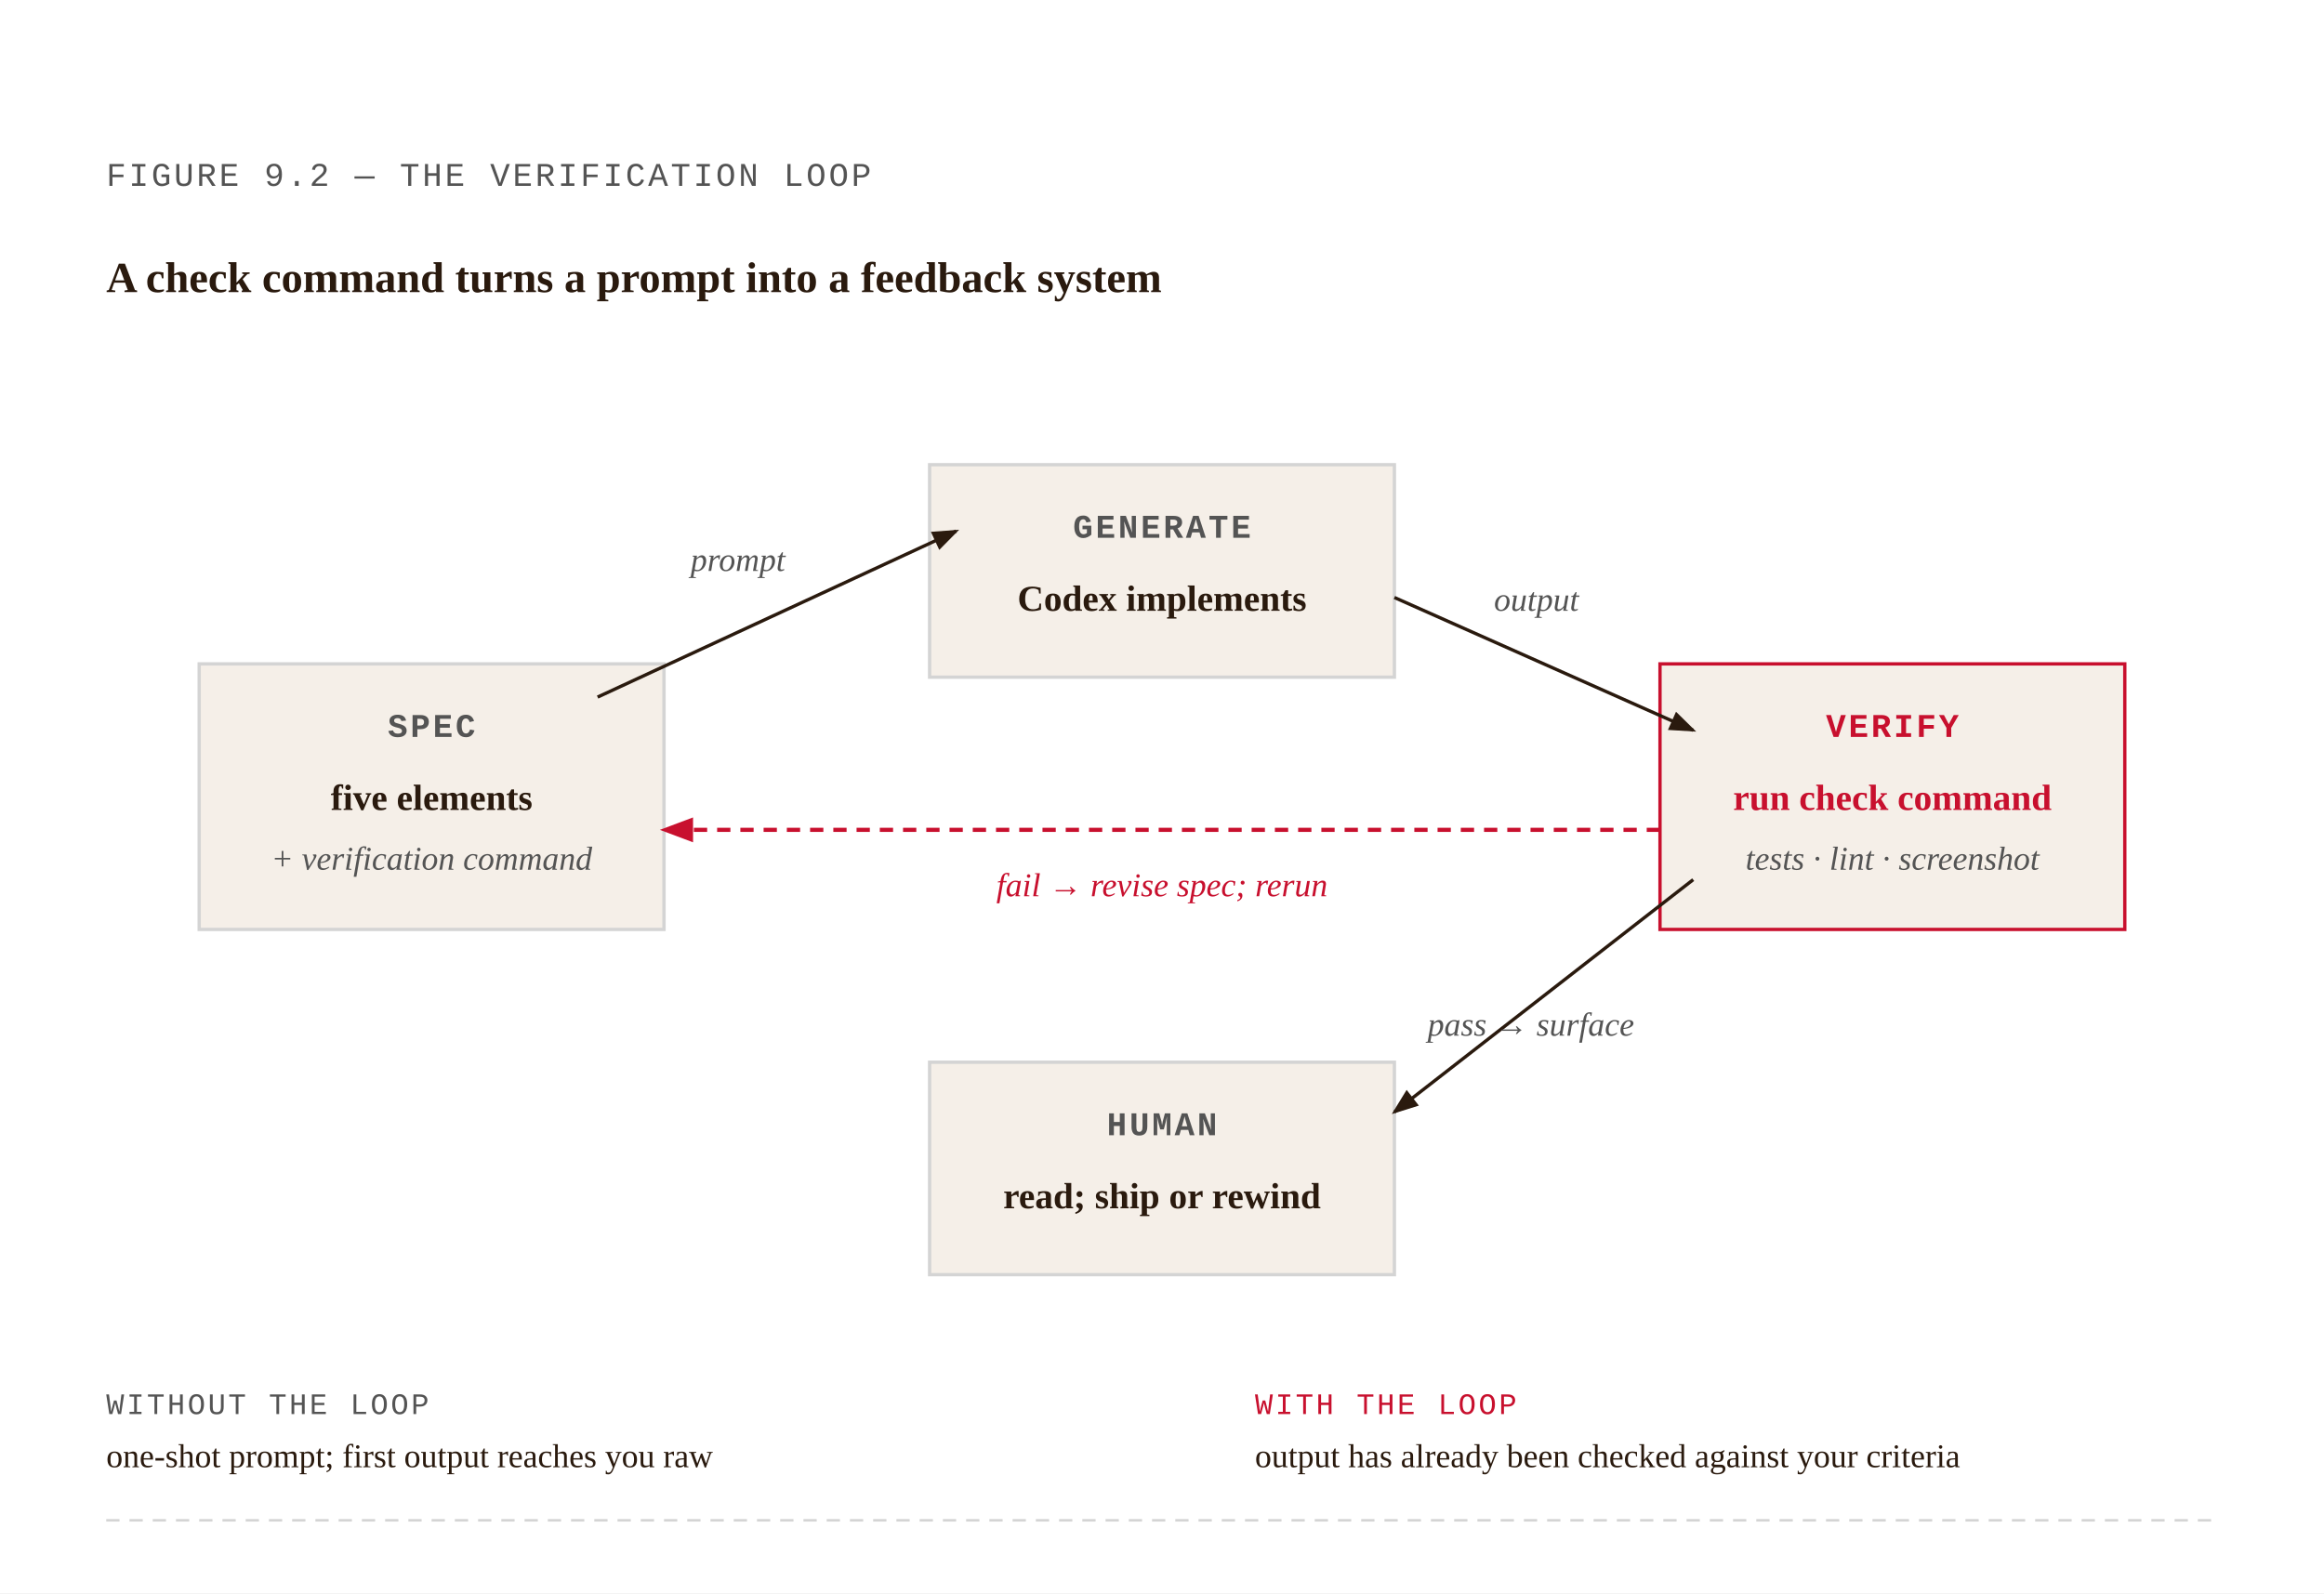
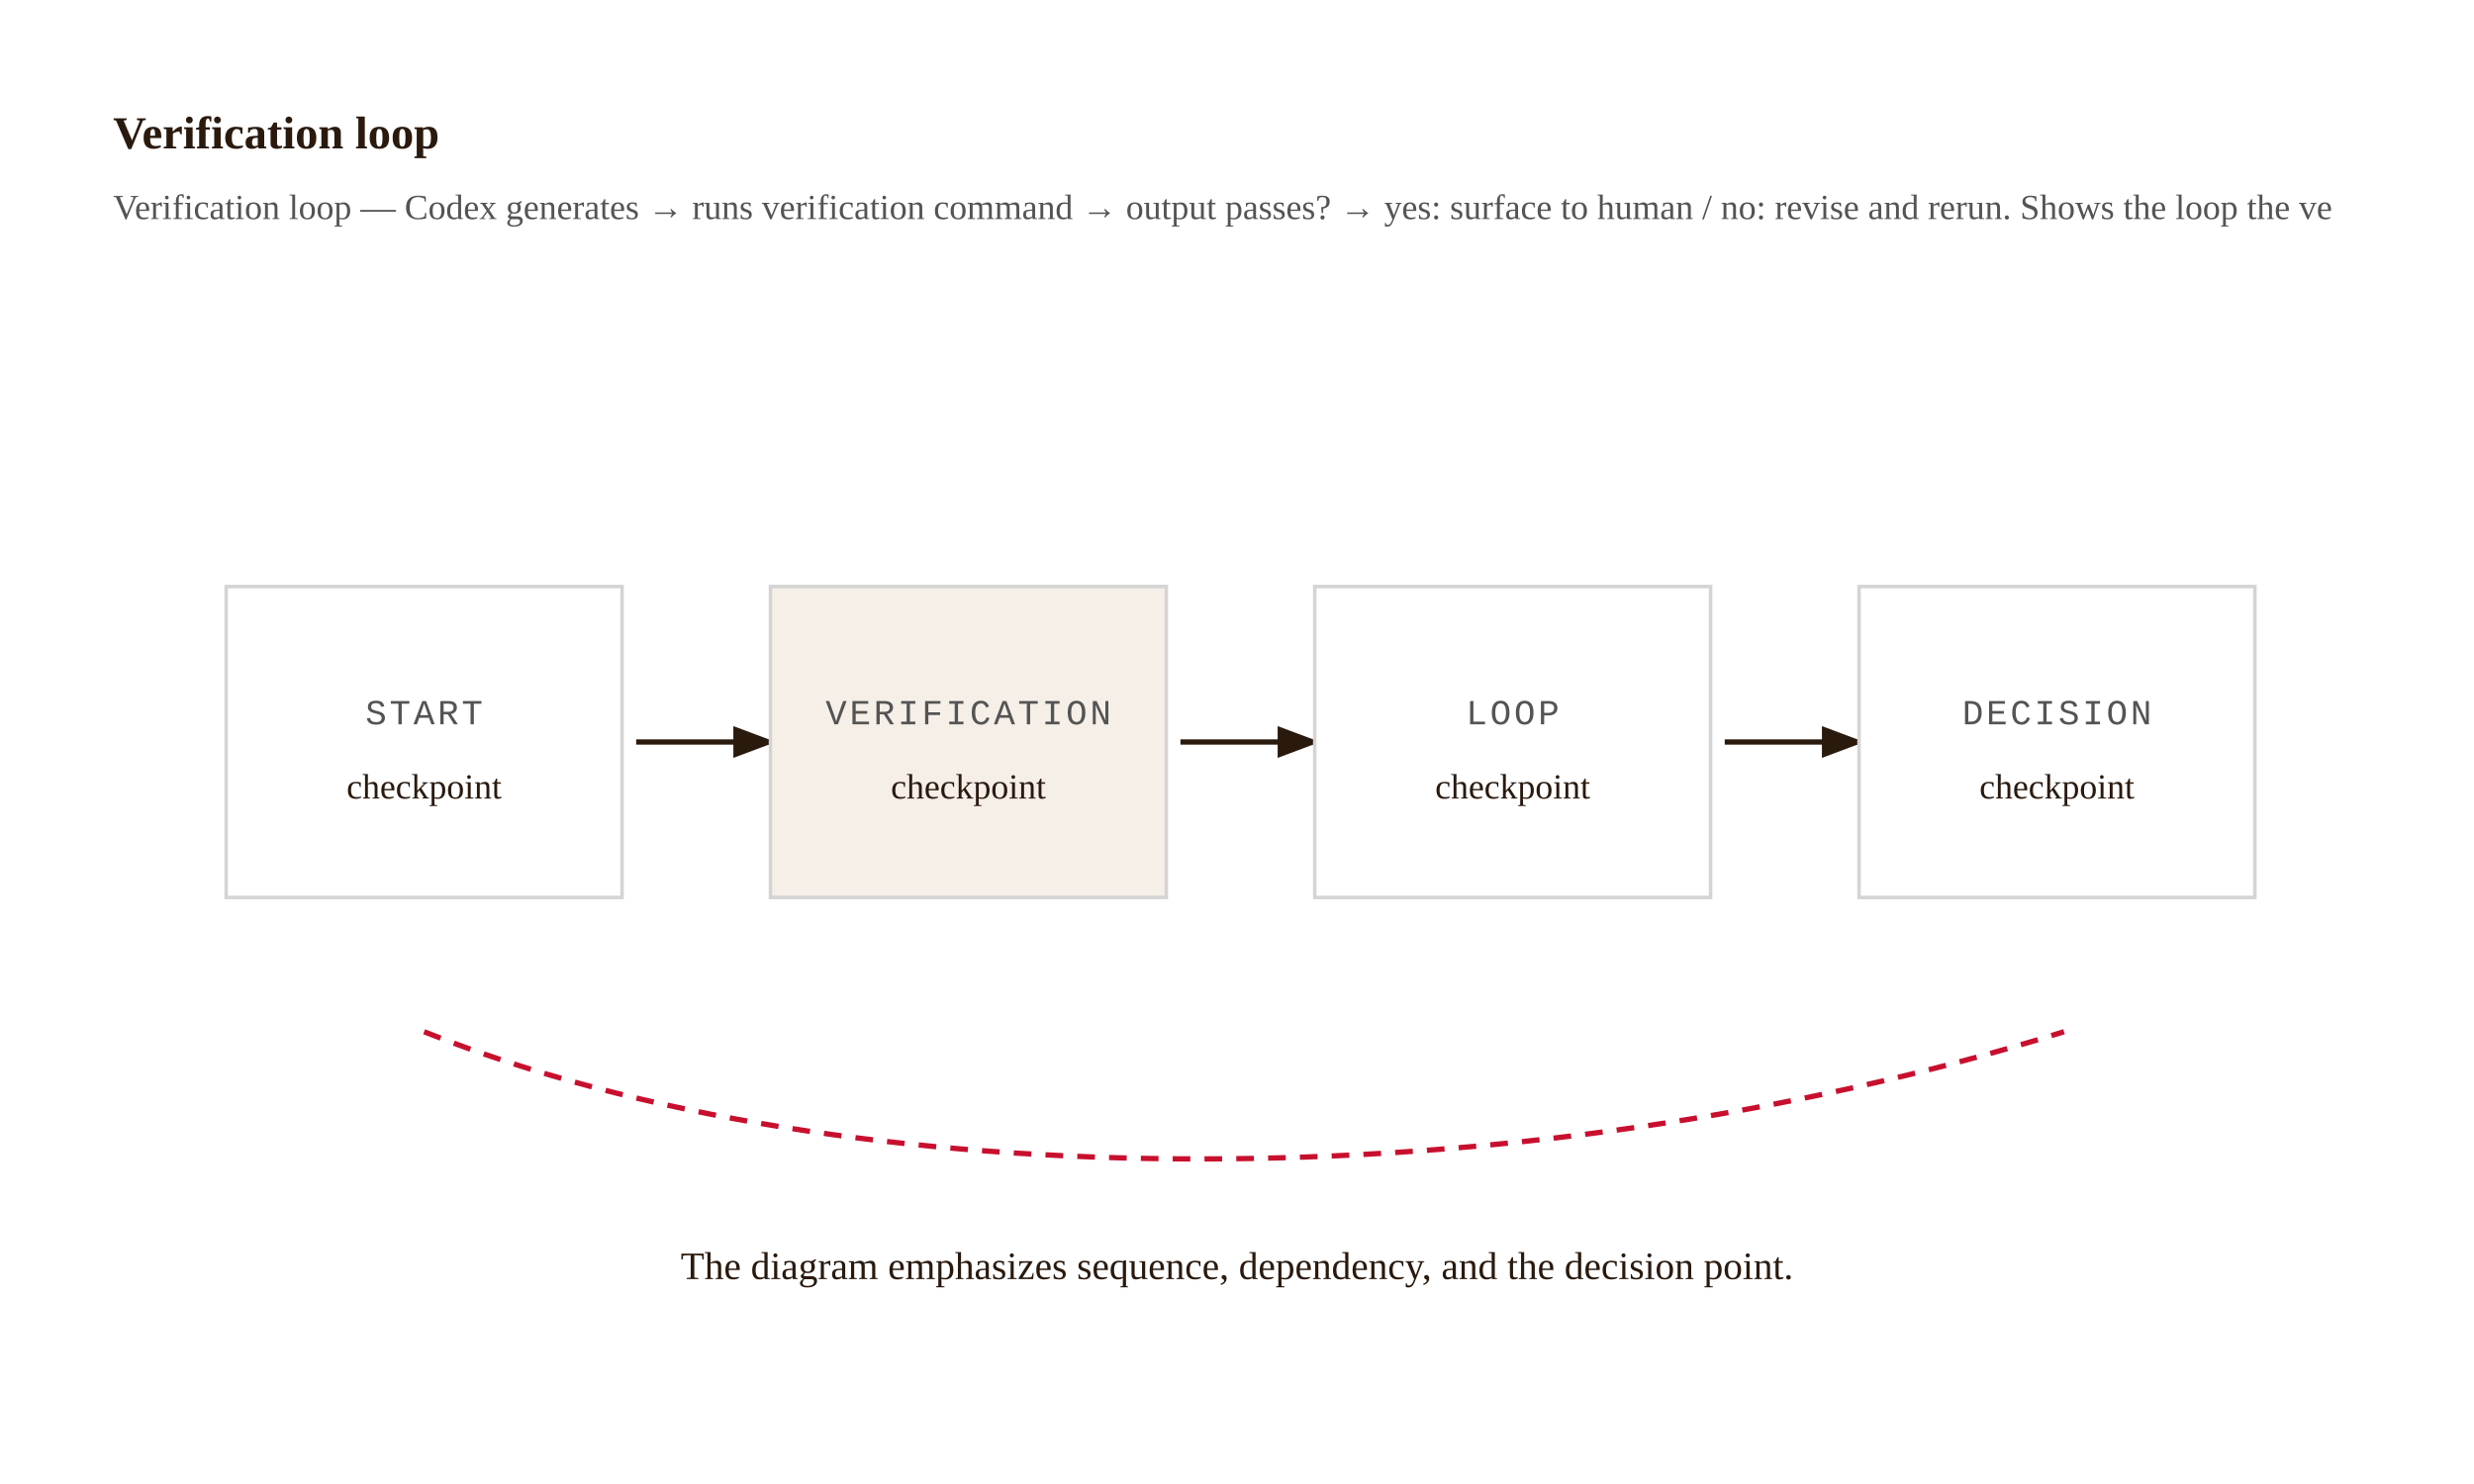
- <svg xmlns="http://www.w3.org/2000/svg" viewBox="0 0 700 480" role="img" aria-labelledby="title desc">
+ <svg xmlns="http://www.w3.org/2000/svg" viewBox="0 0 700 420" role="img" aria-labelledby="title desc">
  <defs>
    <marker id="arrow" markerWidth="8" markerHeight="6" refX="7" refY="3" orient="auto">
      <polygon points="0 0, 8 3, 0 6" fill="#2a1a0e" />
    </marker>
-     <marker id="arrow-red" markerWidth="8" markerHeight="6" refX="7" refY="3" orient="auto">
-       <polygon points="0 0, 8 3, 0 6" fill="#C8102E" />
-     </marker>
  </defs>
-   <rect x="0" y="0" width="700" height="480" fill="#FFFFFF" />
-   <text x="32" y="56" font-family="'IBM Plex Mono', 'Courier New', monospace" font-size="10" letter-spacing="0.08em" fill="#545454">FIGURE 9.2 — THE VERIFICATION LOOP</text>
-   <text x="32" y="88" font-family="'EB Garamond', Georgia, 'Times New Roman', serif" font-size="13" font-weight="bold" fill="#2a1a0e">A check command turns a prompt into a feedback system</text>
-   <rect x="60" y="200" width="140" height="80" fill="#F5EFE8" stroke="#D4D4D4" stroke-width="1" />
-   <text x="130" y="222" text-anchor="middle" font-family="'IBM Plex Mono', 'Courier New', monospace" font-size="10" letter-spacing="0.08em" fill="#545454" font-weight="bold">SPEC</text>
-   <text x="130" y="244" text-anchor="middle" font-family="'EB Garamond', Georgia, 'Times New Roman', serif" font-size="11" font-weight="bold" fill="#2a1a0e">five elements</text>
-   <text x="130" y="262" text-anchor="middle" font-family="'EB Garamond', Georgia, 'Times New Roman', serif" font-size="10" font-style="italic" fill="#545454">+ verification command</text>
-   <rect x="280" y="140" width="140" height="64" fill="#F5EFE8" stroke="#D4D4D4" stroke-width="1" />
-   <text x="350" y="162" text-anchor="middle" font-family="'IBM Plex Mono', 'Courier New', monospace" font-size="10" letter-spacing="0.08em" fill="#545454" font-weight="bold">GENERATE</text>
-   <text x="350" y="184" text-anchor="middle" font-family="'EB Garamond', Georgia, 'Times New Roman', serif" font-size="11" font-weight="bold" fill="#2a1a0e">Codex implements</text>
-   <rect x="500" y="200" width="140" height="80" fill="#F5EFE8" stroke="#C8102E" stroke-width="1" />
-   <text x="570" y="222" text-anchor="middle" font-family="'IBM Plex Mono', 'Courier New', monospace" font-size="10" letter-spacing="0.08em" fill="#C8102E" font-weight="bold">VERIFY</text>
-   <text x="570" y="244" text-anchor="middle" font-family="'EB Garamond', Georgia, 'Times New Roman', serif" font-size="11" font-weight="bold" fill="#C8102E">run check command</text>
-   <text x="570" y="262" text-anchor="middle" font-family="'EB Garamond', Georgia, 'Times New Roman', serif" font-size="10" font-style="italic" fill="#545454">tests · lint · screenshot</text>
-   <rect x="280" y="320" width="140" height="64" fill="#F5EFE8" stroke="#D4D4D4" stroke-width="1" />
-   <text x="350" y="342" text-anchor="middle" font-family="'IBM Plex Mono', 'Courier New', monospace" font-size="10" letter-spacing="0.08em" fill="#545454" font-weight="bold">HUMAN</text>
-   <text x="350" y="364" text-anchor="middle" font-family="'EB Garamond', Georgia, 'Times New Roman', serif" font-size="11" font-weight="bold" fill="#2a1a0e">read; ship or rewind</text>
-   <line x1="180" y1="210" x2="288" y2="160" stroke="#2a1a0e" stroke-width="1" marker-end="url(#arrow)" />
-   <text x="208" y="172" font-family="'EB Garamond', Georgia, 'Times New Roman', serif" font-size="10" font-style="italic" fill="#545454">prompt</text>
-   <line x1="420" y1="180" x2="510" y2="220" stroke="#2a1a0e" stroke-width="1" marker-end="url(#arrow)" />
-   <text x="450" y="184" font-family="'EB Garamond', Georgia, 'Times New Roman', serif" font-size="10" font-style="italic" fill="#545454">output</text>
-   <path d="M 500 250 Q 350 250, 200 250" fill="none" stroke="#C8102E" stroke-width="1.25" stroke-dasharray="4 3" marker-end="url(#arrow-red)" />
-   <text x="350" y="270" text-anchor="middle" font-family="'EB Garamond', Georgia, 'Times New Roman', serif" font-size="10" font-style="italic" fill="#C8102E">fail → revise spec; rerun</text>
-   <line x1="510" y1="265" x2="420" y2="335" stroke="#2a1a0e" stroke-width="1" marker-end="url(#arrow)" />
-   <text x="430" y="312" font-family="'EB Garamond', Georgia, 'Times New Roman', serif" font-size="10" font-style="italic" fill="#545454">pass → surface</text>
-   <text x="32" y="426" font-family="'IBM Plex Mono', 'Courier New', monospace" font-size="9" letter-spacing="0.08em" fill="#545454">WITHOUT THE LOOP</text>
-   <text x="32" y="442" font-family="'EB Garamond', Georgia, 'Times New Roman', serif" font-size="10" fill="#2a1a0e">one-shot prompt; first output reaches you raw</text>
-   <text x="378" y="426" font-family="'IBM Plex Mono', 'Courier New', monospace" font-size="9" letter-spacing="0.08em" fill="#C8102E">WITH THE LOOP</text>
-   <text x="378" y="442" font-family="'EB Garamond', Georgia, 'Times New Roman', serif" font-size="10" fill="#2a1a0e">output has already been checked against your criteria</text>
-   <line x1="32" y1="458" x2="668" y2="458" stroke="#D4D4D4" stroke-width="0.75" stroke-dasharray="4 3" />
+   <rect x="0" y="0" width="700" height="420" fill="#FFFFFF" />
+   <text x="32" y="42" font-family="'EB Garamond', Georgia, 'Times New Roman', serif" font-size="13" font-weight="bold" fill="#2a1a0e">Verification loop </text>
+   <text x="32" y="62" font-family="'EB Garamond', Georgia, 'Times New Roman', serif" font-size="10" fill="#545454">Verification loop — Codex generates → runs verification command → output passes? → yes: surface to human / no: revise and rerun. Shows the loop the ve</text>
+   <rect x="64" y="166" width="112" height="88" fill="#FFFFFF" stroke="#D4D4D4" stroke-width="1" />
+   <text x="120" y="205" text-anchor="middle" font-family="'IBM Plex Mono', 'Courier New', monospace" font-size="10" letter-spacing="0.08em" fill="#545454">START</text>
+   <text x="120" y="226" text-anchor="middle" font-family="'EB Garamond', Georgia, 'Times New Roman', serif" font-size="10" fill="#2a1a0e">checkpoint</text>
+   <path d="M 180 210 C 196 210, 206 210, 218 210" stroke="#2a1a0e" stroke-width="1.5" fill="none" marker-end="url(#arrow)" />
+   <rect x="218" y="166" width="112" height="88" fill="#F5EFE8" stroke="#D4D4D4" stroke-width="1" />
+   <text x="274" y="205" text-anchor="middle" font-family="'IBM Plex Mono', 'Courier New', monospace" font-size="10" letter-spacing="0.08em" fill="#545454">VERIFICATION</text>
+   <text x="274" y="226" text-anchor="middle" font-family="'EB Garamond', Georgia, 'Times New Roman', serif" font-size="10" fill="#2a1a0e">checkpoint</text>
+   <path d="M 334 210 C 350 210, 360 210, 372 210" stroke="#2a1a0e" stroke-width="1.5" fill="none" marker-end="url(#arrow)" />
+   <rect x="372" y="166" width="112" height="88" fill="#FFFFFF" stroke="#D4D4D4" stroke-width="1" />
+   <text x="428" y="205" text-anchor="middle" font-family="'IBM Plex Mono', 'Courier New', monospace" font-size="10" letter-spacing="0.08em" fill="#545454">LOOP</text>
+   <text x="428" y="226" text-anchor="middle" font-family="'EB Garamond', Georgia, 'Times New Roman', serif" font-size="10" fill="#2a1a0e">checkpoint</text>
+   <path d="M 488 210 C 504 210, 514 210, 526 210" stroke="#2a1a0e" stroke-width="1.5" fill="none" marker-end="url(#arrow)" />
+   <rect x="526" y="166" width="112" height="88" fill="#FFFFFF" stroke="#D4D4D4" stroke-width="1" />
+   <text x="582" y="205" text-anchor="middle" font-family="'IBM Plex Mono', 'Courier New', monospace" font-size="10" letter-spacing="0.08em" fill="#545454">DECISION</text>
+   <text x="582" y="226" text-anchor="middle" font-family="'EB Garamond', Georgia, 'Times New Roman', serif" font-size="10" fill="#2a1a0e">checkpoint</text>
+   <path d="M 120 292 C 240 340, 430 340, 584 292" stroke="#C8102E" stroke-width="1.5" fill="none" stroke-dasharray="5 4" />
+   <text x="350" y="362" text-anchor="middle" font-family="'EB Garamond', Georgia, 'Times New Roman', serif" font-size="11" fill="#2a1a0e">The diagram emphasizes sequence, dependency, and the decision point.</text>
</svg>
